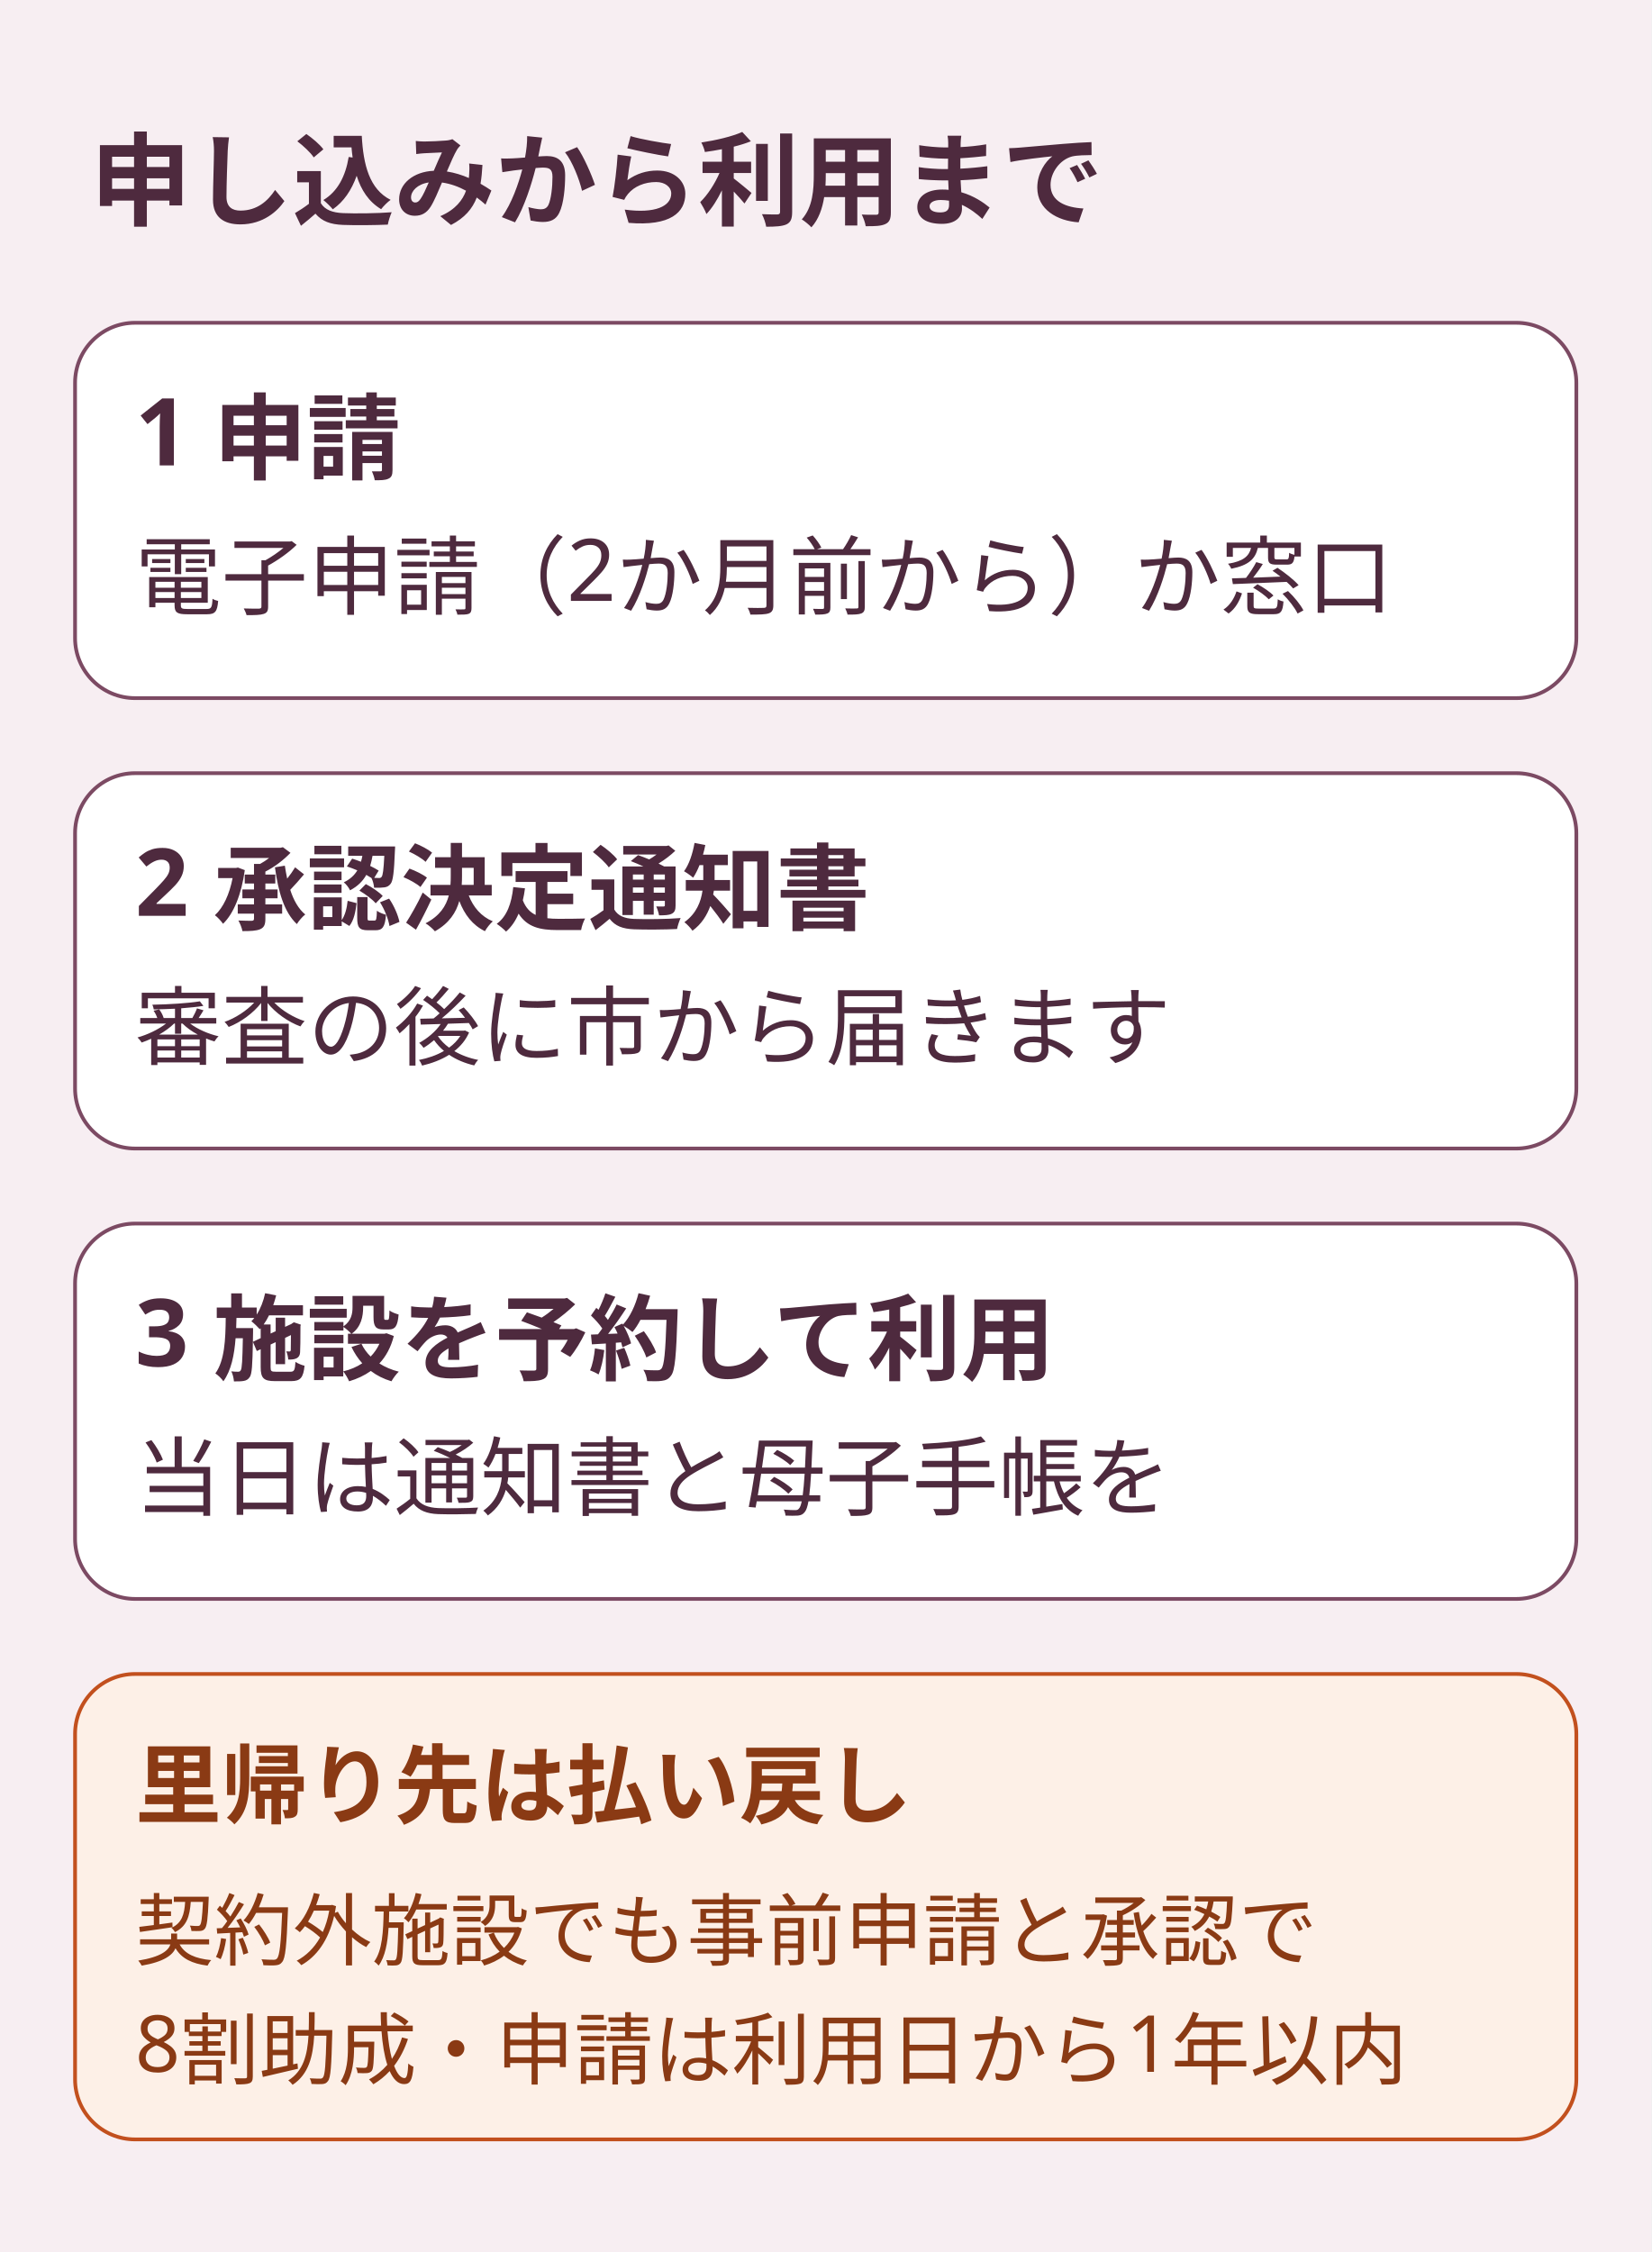
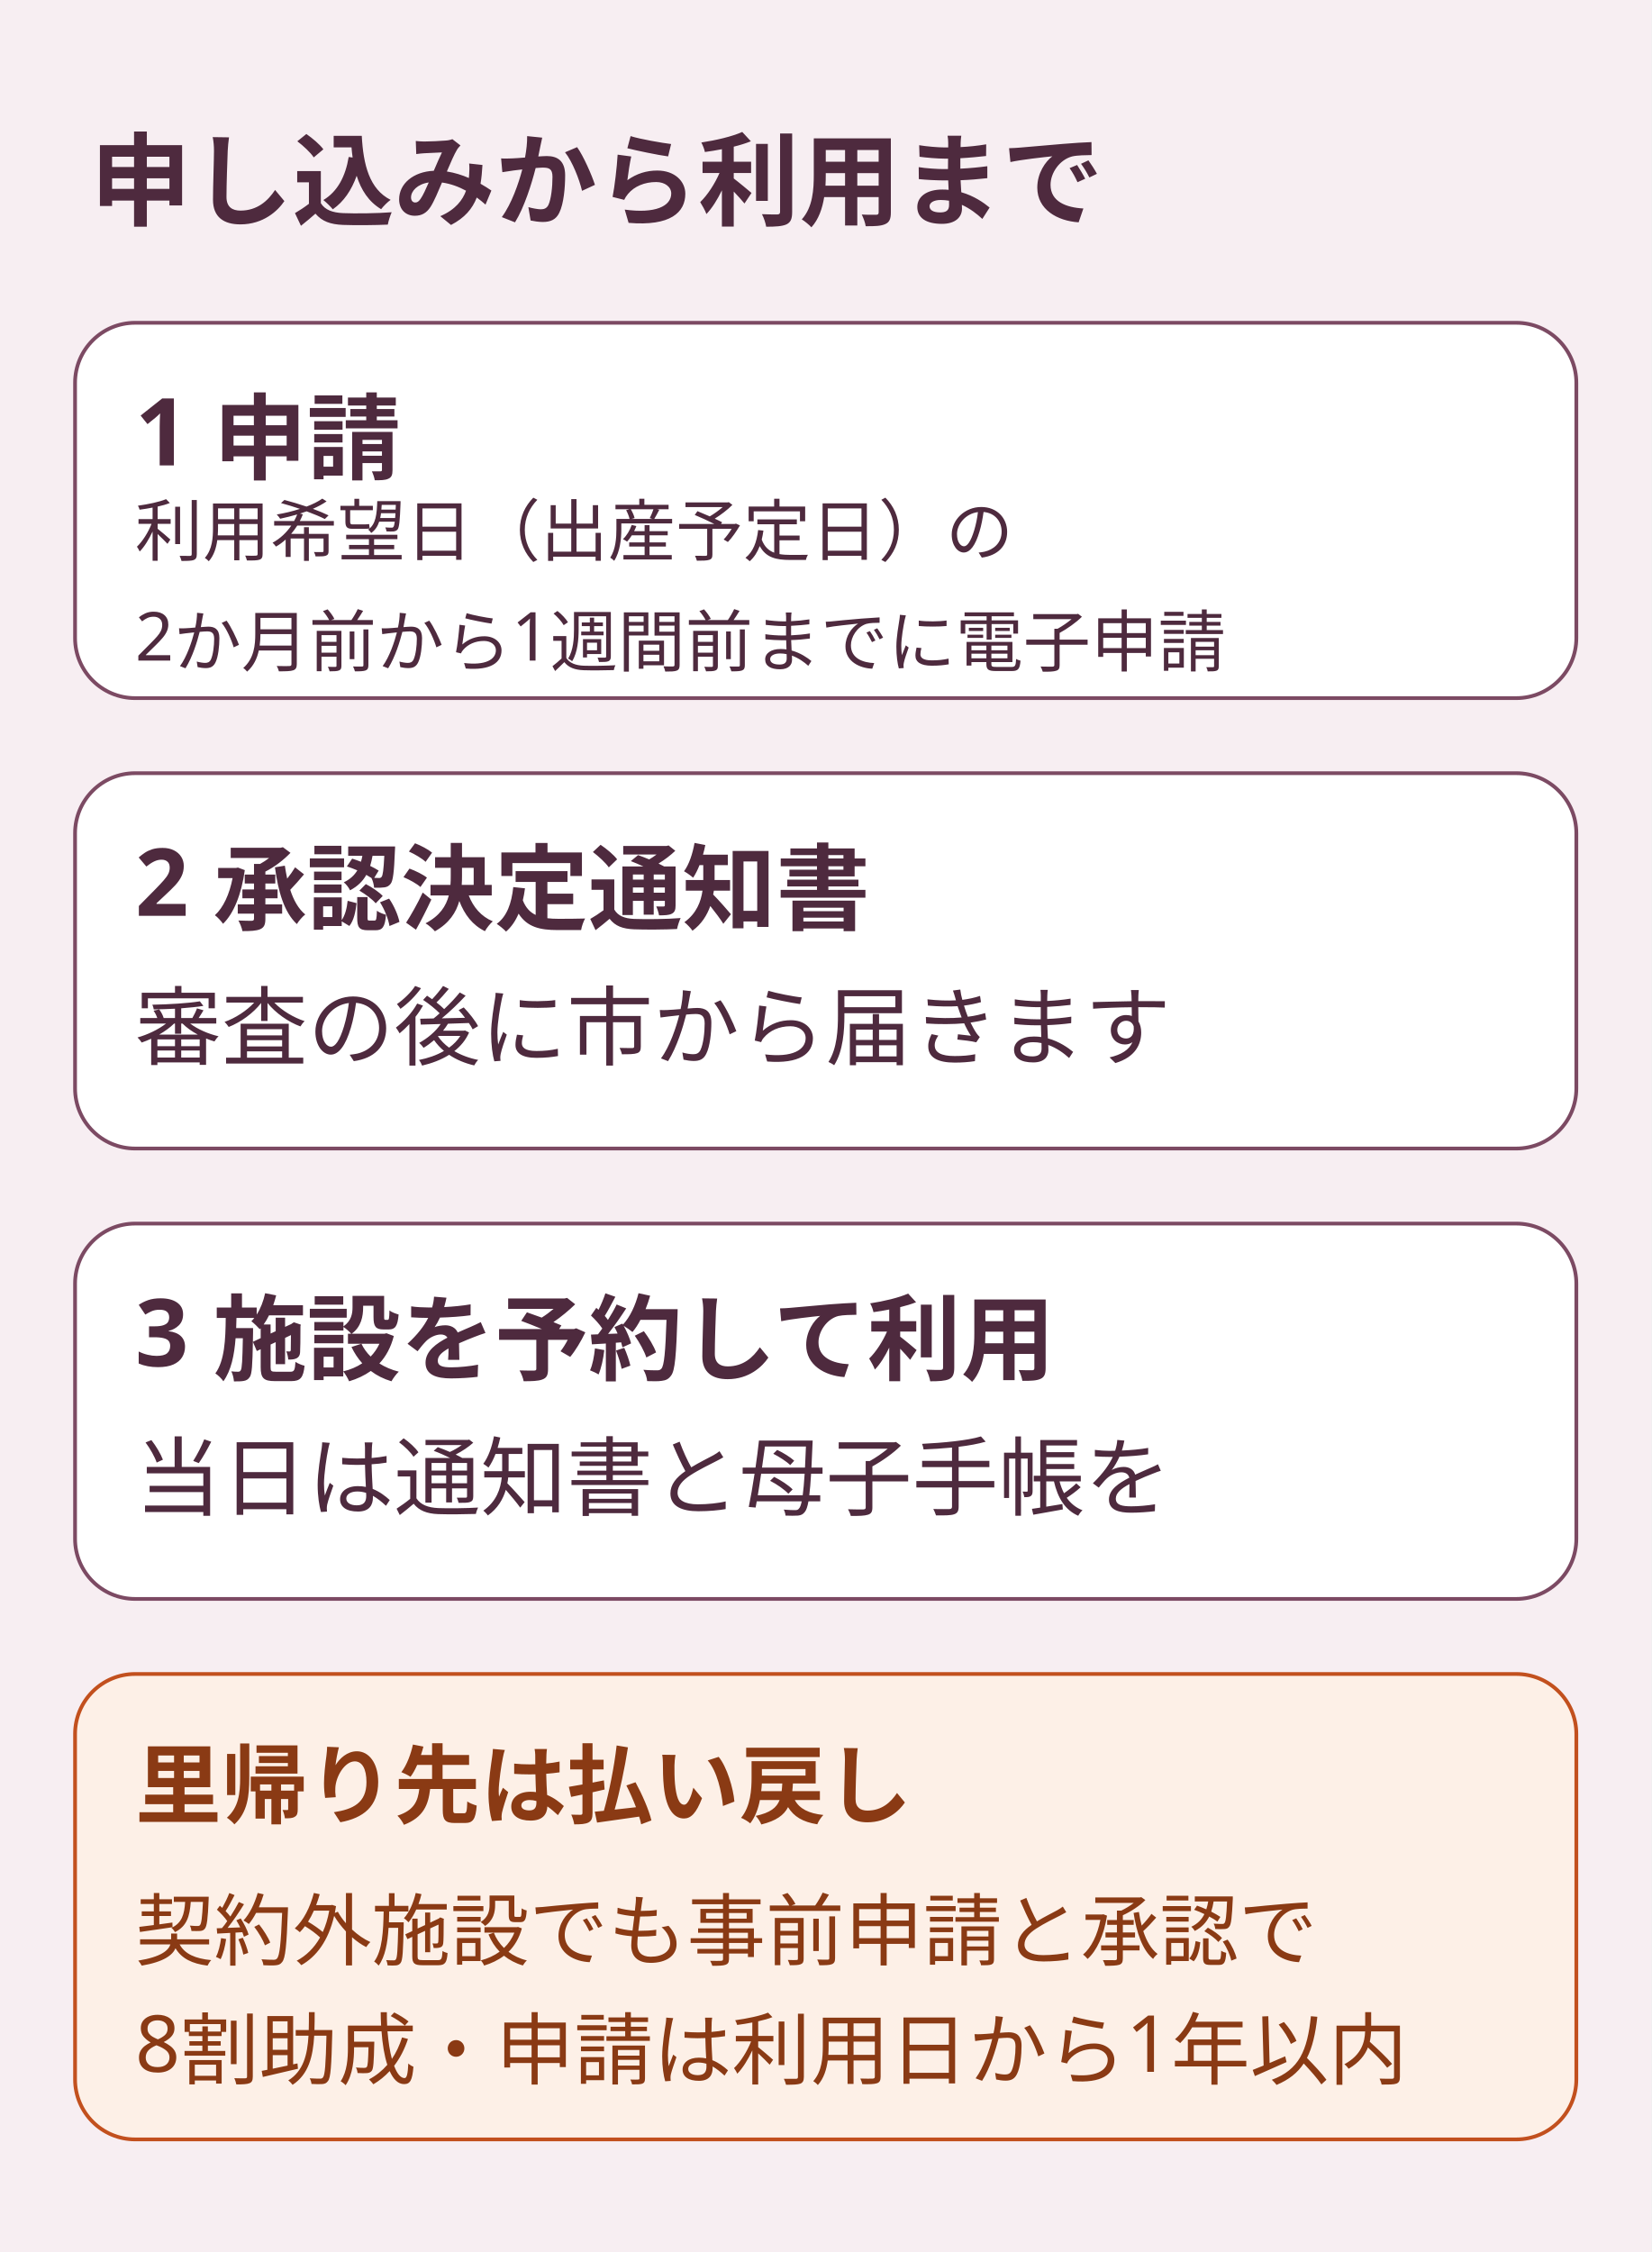
<svg xmlns="http://www.w3.org/2000/svg" width="440" height="600" viewBox="0 0 440 600" data-illustration="iwata-editorial" role="img" aria-labelledby="title">
  <rect width="440" height="600" fill="#f7eef2" />
  <g font-family="Meiryo,sans-serif" fill="#4e2a3e">
    <text x="24" y="58" font-size="27" font-weight="bold">申し込みから利用まで</text>
    <rect x="20" y="86" width="400" height="100" rx="16" fill="white" stroke="#7c4a63" />
    <text x="36" y="124" font-size="25" font-weight="bold">1 申請</text>
-     <text x="36" y="162" font-size="23">電子申請（2か月前から）か窓口</text>
+     <text x="36" y="148" font-size="18">利用希望日（出産予定日）の</text>
+     <text x="36" y="176" font-size="18">2か月前から1週間前までに電子申請</text>
    <rect x="20" y="206" width="400" height="100" rx="16" fill="white" stroke="#7c4a63" />
    <text x="36" y="244" font-size="25" font-weight="bold">2 承認決定通知書</text>
    <text x="36" y="282" font-size="23">審査の後に市から届きます</text>
    <rect x="20" y="326" width="400" height="100" rx="16" fill="white" stroke="#7c4a63" />
    <text x="36" y="364" font-size="25" font-weight="bold">3 施設を予約して利用</text>
    <text x="36" y="402" font-size="23">当日は通知書と母子手帳を</text>
    <rect x="20" y="446" width="400" height="124" rx="16" fill="#fdf0e7" stroke="#c2501e" />
    <text x="36" y="484" font-size="23" font-weight="bold" fill="#8a3a14">里帰り先は払い戻し</text>
    <text x="36" y="522" font-size="21" fill="#8a3a14">契約外施設でも事前申請と承認で</text>
    <text x="36" y="552" font-size="21" fill="#8a3a14">8割助成・申請は利用日から1年以内</text>
  </g>
</svg>
